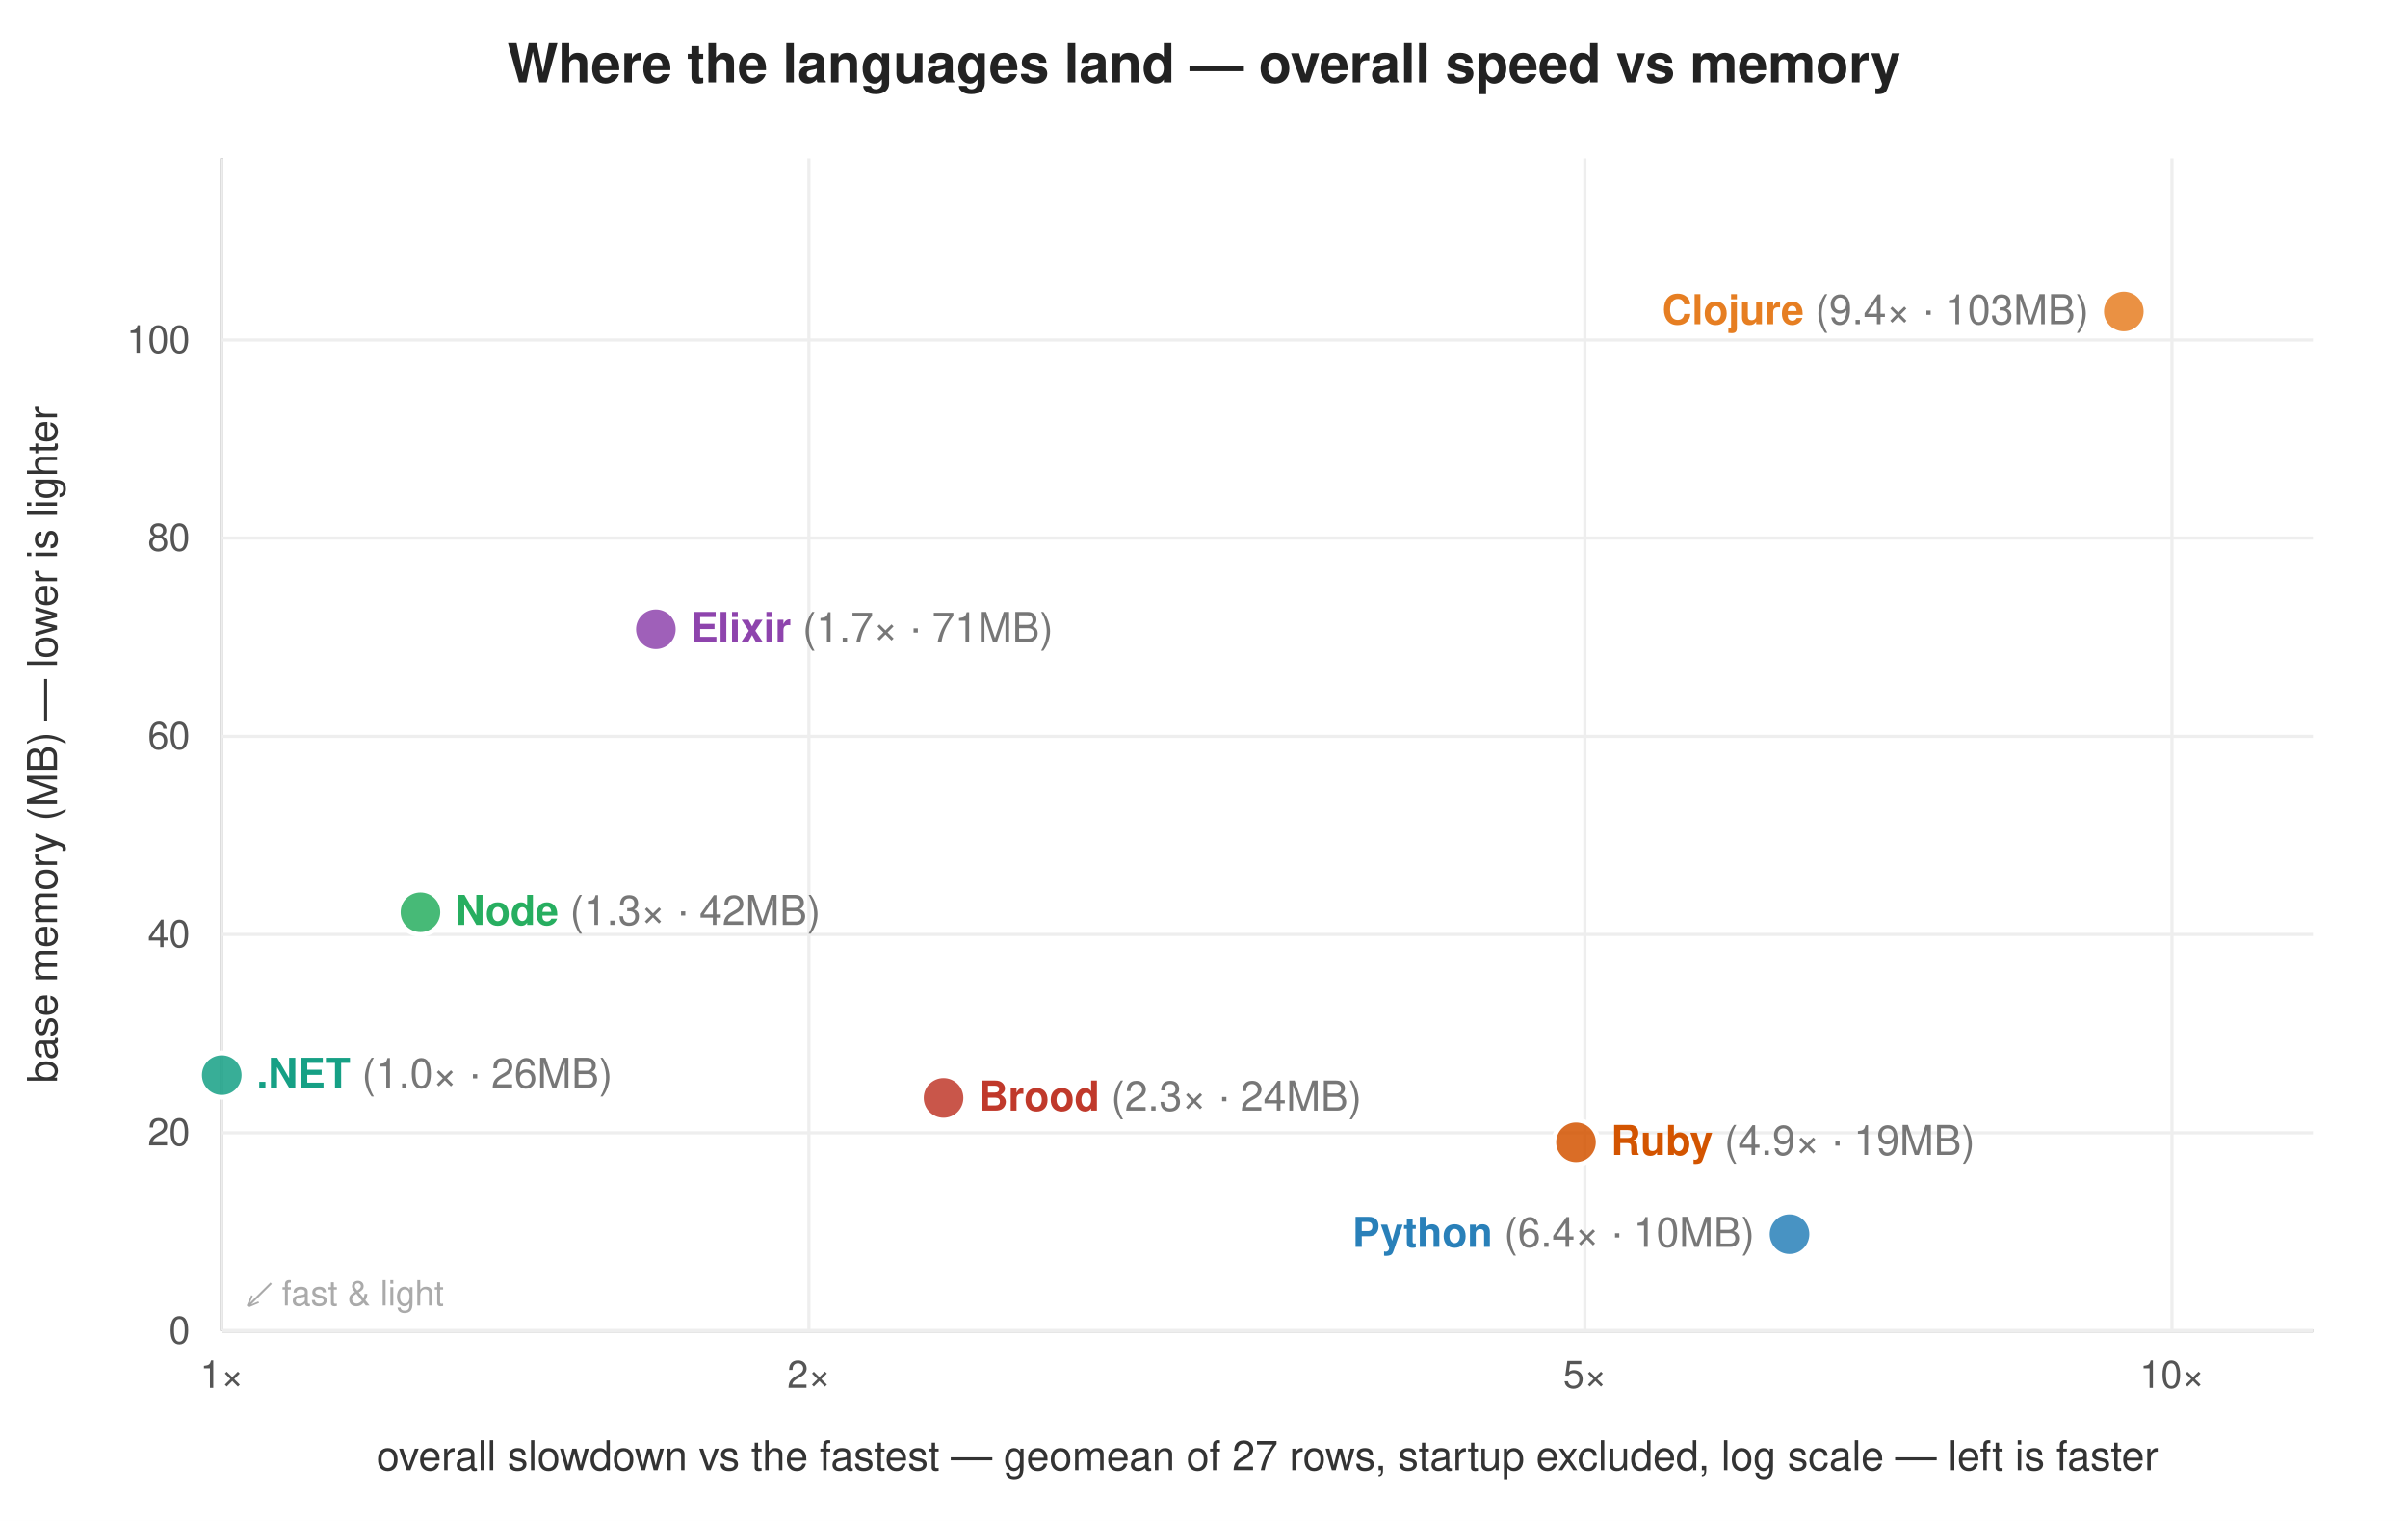
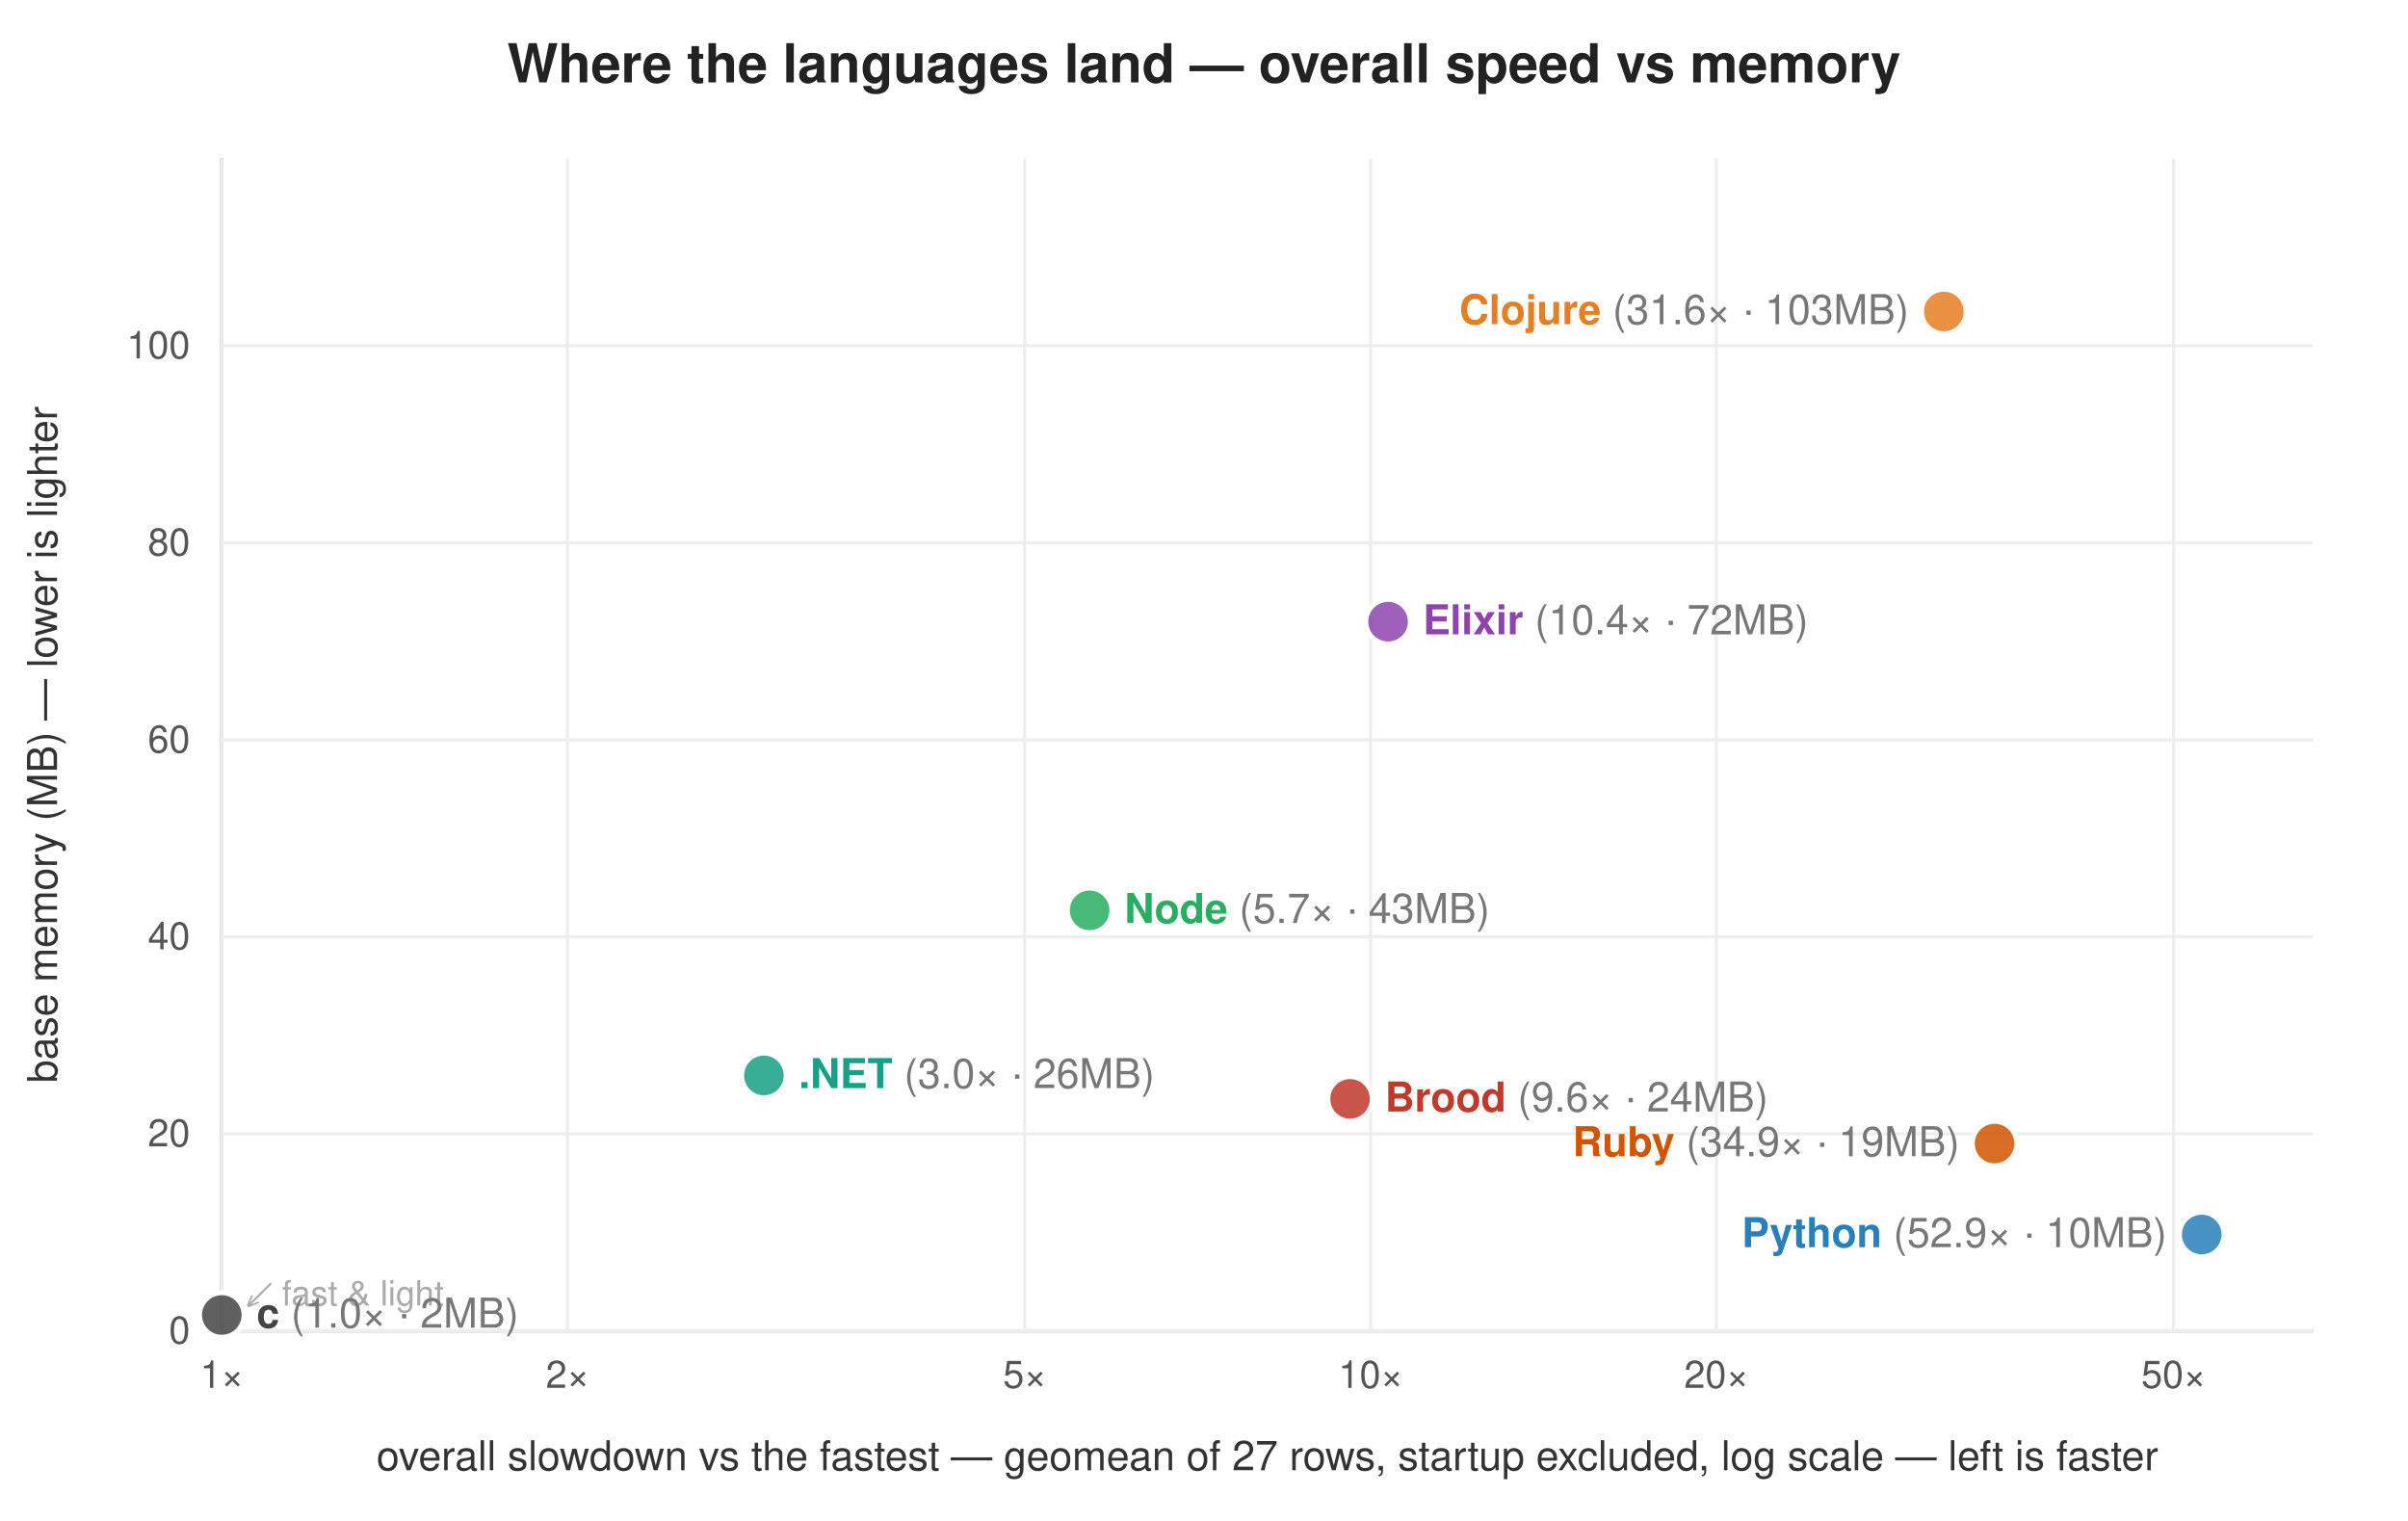
<svg xmlns="http://www.w3.org/2000/svg" width="760" height="480" viewBox="0 0 760 480" font-family="system-ui,Segoe UI,Helvetica,Arial,sans-serif">
  <rect width="760" height="480" fill="#ffffff" />
  <text x="380.0" y="26" text-anchor="middle" font-size="17" font-weight="700" fill="#222">Where the languages land — overall speed vs memory</text>
  <line x1="70" y1="420" x2="730" y2="420" stroke="#888" stroke-width="1" />
  <line x1="70" y1="50" x2="70" y2="420" stroke="#888" stroke-width="1" />
  <line x1="70.0" y1="50" x2="70.0" y2="420" stroke="#eee" stroke-width="1" />
  <text x="70.0" y="438" text-anchor="middle" font-size="12" fill="#555">1×</text>
-   <line x1="255.3" y1="50" x2="255.3" y2="420" stroke="#eee" stroke-width="1" />
-   <text x="255.3" y="438" text-anchor="middle" font-size="12" fill="#555">2×</text>
-   <line x1="500.2" y1="50" x2="500.2" y2="420" stroke="#eee" stroke-width="1" />
-   <text x="500.2" y="438" text-anchor="middle" font-size="12" fill="#555">5×</text>
-   <line x1="685.5" y1="50" x2="685.5" y2="420" stroke="#eee" stroke-width="1" />
-   <text x="685.5" y="438" text-anchor="middle" font-size="12" fill="#555">10×</text>
+   <line x1="179.1" y1="50" x2="179.1" y2="420" stroke="#eee" stroke-width="1" />
+   <text x="179.1" y="438" text-anchor="middle" font-size="12" fill="#555">2×</text>
+   <line x1="323.4" y1="50" x2="323.4" y2="420" stroke="#eee" stroke-width="1" />
+   <text x="323.4" y="438" text-anchor="middle" font-size="12" fill="#555">5×</text>
+   <line x1="432.6" y1="50" x2="432.6" y2="420" stroke="#eee" stroke-width="1" />
+   <text x="432.6" y="438" text-anchor="middle" font-size="12" fill="#555">10×</text>
+   <line x1="541.7" y1="50" x2="541.7" y2="420" stroke="#eee" stroke-width="1" />
+   <text x="541.7" y="438" text-anchor="middle" font-size="12" fill="#555">20×</text>
+   <line x1="686.0" y1="50" x2="686.0" y2="420" stroke="#eee" stroke-width="1" />
+   <text x="686.0" y="438" text-anchor="middle" font-size="12" fill="#555">50×</text>
  <line x1="70" y1="420.0" x2="730" y2="420.0" stroke="#eee" stroke-width="1" />
  <text x="60" y="424.0" text-anchor="end" font-size="12" fill="#555">0</text>
-   <line x1="70" y1="357.5" x2="730" y2="357.5" stroke="#eee" stroke-width="1" />
-   <text x="60" y="361.5" text-anchor="end" font-size="12" fill="#555">20</text>
-   <line x1="70" y1="294.9" x2="730" y2="294.9" stroke="#eee" stroke-width="1" />
-   <text x="60" y="298.9" text-anchor="end" font-size="12" fill="#555">40</text>
-   <line x1="70" y1="232.4" x2="730" y2="232.4" stroke="#eee" stroke-width="1" />
-   <text x="60" y="236.4" text-anchor="end" font-size="12" fill="#555">60</text>
-   <line x1="70" y1="169.8" x2="730" y2="169.8" stroke="#eee" stroke-width="1" />
-   <text x="60" y="173.8" text-anchor="end" font-size="12" fill="#555">80</text>
-   <line x1="70" y1="107.3" x2="730" y2="107.3" stroke="#eee" stroke-width="1" />
-   <text x="60" y="111.3" text-anchor="end" font-size="12" fill="#555">100</text>
+   <line x1="70" y1="357.8" x2="730" y2="357.8" stroke="#eee" stroke-width="1" />
+   <text x="60" y="361.8" text-anchor="end" font-size="12" fill="#555">20</text>
+   <line x1="70" y1="295.6" x2="730" y2="295.6" stroke="#eee" stroke-width="1" />
+   <text x="60" y="299.6" text-anchor="end" font-size="12" fill="#555">40</text>
+   <line x1="70" y1="233.5" x2="730" y2="233.5" stroke="#eee" stroke-width="1" />
+   <text x="60" y="237.5" text-anchor="end" font-size="12" fill="#555">60</text>
+   <line x1="70" y1="171.3" x2="730" y2="171.3" stroke="#eee" stroke-width="1" />
+   <text x="60" y="175.3" text-anchor="end" font-size="12" fill="#555">80</text>
+   <line x1="70" y1="109.1" x2="730" y2="109.1" stroke="#eee" stroke-width="1" />
+   <text x="60" y="113.1" text-anchor="end" font-size="12" fill="#555">100</text>
  <text x="400.0" y="464" text-anchor="middle" font-size="13" fill="#333">overall slowdown vs the fastest — geomean of 27 rows, startup excluded, log scale — left is faster</text>
  <text x="18" y="235.0" text-anchor="middle" font-size="13" fill="#333" transform="rotate(-90 18 235.0)">base memory (MB) — lower is lighter</text>
  <text x="78" y="412" font-size="11" fill="#aaa">↙ fast &amp; light</text>
-   <circle cx="564.8" cy="389.5" r="7" fill="#2980b9" fill-opacity="0.85" stroke="#fff" stroke-width="1.5" />
-   <text x="553.8" y="393.5" text-anchor="end" font-size="13" font-weight="600" fill="#2980b9">Python <tspan font-weight="400" fill="#777">(6.4× · 10MB)</tspan>
+   <circle cx="70.0" cy="415.0" r="7" fill="#444" fill-opacity="0.85" stroke="#fff" stroke-width="1.5" />
+   <text x="81.0" y="419.0" text-anchor="start" font-size="13" font-weight="600" fill="#444">c <tspan font-weight="400" fill="#777">(1.0× · 2MB)</tspan>
  </text>
-   <circle cx="497.4" cy="360.5" r="7" fill="#d35400" fill-opacity="0.85" stroke="#fff" stroke-width="1.5" />
-   <text x="508.4" y="364.5" text-anchor="start" font-size="13" font-weight="600" fill="#d35400">Ruby <tspan font-weight="400" fill="#777">(4.9× · 19MB)</tspan>
+   <circle cx="694.9" cy="389.6" r="7" fill="#2980b9" fill-opacity="0.85" stroke="#fff" stroke-width="1.5" />
+   <text x="683.9" y="393.6" text-anchor="end" font-size="13" font-weight="600" fill="#2980b9">Python <tspan font-weight="400" fill="#777">(52.9× · 10MB)</tspan>
  </text>
-   <circle cx="297.8" cy="346.5" r="7" fill="#c0392b" fill-opacity="0.85" stroke="#fff" stroke-width="1.5" />
-   <text x="308.8" y="350.5" text-anchor="start" font-size="13" font-weight="600" fill="#c0392b">Brood <tspan font-weight="400" fill="#777">(2.3× · 24MB)</tspan>
+   <circle cx="629.5" cy="360.9" r="7" fill="#d35400" fill-opacity="0.85" stroke="#fff" stroke-width="1.5" />
+   <text x="618.5" y="364.9" text-anchor="end" font-size="13" font-weight="600" fill="#d35400">Ruby <tspan font-weight="400" fill="#777">(34.9× · 19MB)</tspan>
  </text>
-   <circle cx="70.0" cy="339.3" r="7" fill="#16a085" fill-opacity="0.85" stroke="#fff" stroke-width="1.5" />
-   <text x="81.0" y="343.3" text-anchor="start" font-size="13" font-weight="600" fill="#16a085">.NET <tspan font-weight="400" fill="#777">(1.0× · 26MB)</tspan>
+   <circle cx="426.1" cy="346.8" r="7" fill="#c0392b" fill-opacity="0.85" stroke="#fff" stroke-width="1.5" />
+   <text x="437.1" y="350.8" text-anchor="start" font-size="13" font-weight="600" fill="#c0392b">Brood <tspan font-weight="400" fill="#777">(9.6× · 24MB)</tspan>
  </text>
-   <circle cx="132.7" cy="287.9" r="7" fill="#27ae60" fill-opacity="0.85" stroke="#fff" stroke-width="1.5" />
-   <text x="143.7" y="291.9" text-anchor="start" font-size="13" font-weight="600" fill="#27ae60">Node <tspan font-weight="400" fill="#777">(1.3× · 42MB)</tspan>
+   <circle cx="241.1" cy="339.4" r="7" fill="#16a085" fill-opacity="0.85" stroke="#fff" stroke-width="1.5" />
+   <text x="252.1" y="343.4" text-anchor="start" font-size="13" font-weight="600" fill="#16a085">.NET <tspan font-weight="400" fill="#777">(3.0× · 26MB)</tspan>
  </text>
-   <circle cx="207.0" cy="198.6" r="7" fill="#8e44ad" fill-opacity="0.85" stroke="#fff" stroke-width="1.5" />
-   <text x="218.0" y="202.6" text-anchor="start" font-size="13" font-weight="600" fill="#8e44ad">Elixir <tspan font-weight="400" fill="#777">(1.7× · 71MB)</tspan>
+   <circle cx="343.9" cy="287.3" r="7" fill="#27ae60" fill-opacity="0.85" stroke="#fff" stroke-width="1.5" />
+   <text x="354.9" y="291.3" text-anchor="start" font-size="13" font-weight="600" fill="#27ae60">Node <tspan font-weight="400" fill="#777">(5.7× · 43MB)</tspan>
  </text>
-   <circle cx="670.3" cy="98.3" r="7" fill="#e67e22" fill-opacity="0.85" stroke="#fff" stroke-width="1.5" />
-   <text x="659.3" y="102.3" text-anchor="end" font-size="13" font-weight="600" fill="#e67e22">Clojure <tspan font-weight="400" fill="#777">(9.4× · 103MB)</tspan>
+   <circle cx="438.1" cy="196.2" r="7" fill="#8e44ad" fill-opacity="0.85" stroke="#fff" stroke-width="1.5" />
+   <text x="449.1" y="200.2" text-anchor="start" font-size="13" font-weight="600" fill="#8e44ad">Elixir <tspan font-weight="400" fill="#777">(10.4× · 72MB)</tspan>
+   </text>
+   <circle cx="613.5" cy="98.3" r="7" fill="#e67e22" fill-opacity="0.85" stroke="#fff" stroke-width="1.5" />
+   <text x="602.5" y="102.3" text-anchor="end" font-size="13" font-weight="600" fill="#e67e22">Clojure <tspan font-weight="400" fill="#777">(31.6× · 103MB)</tspan>
  </text>
</svg>
